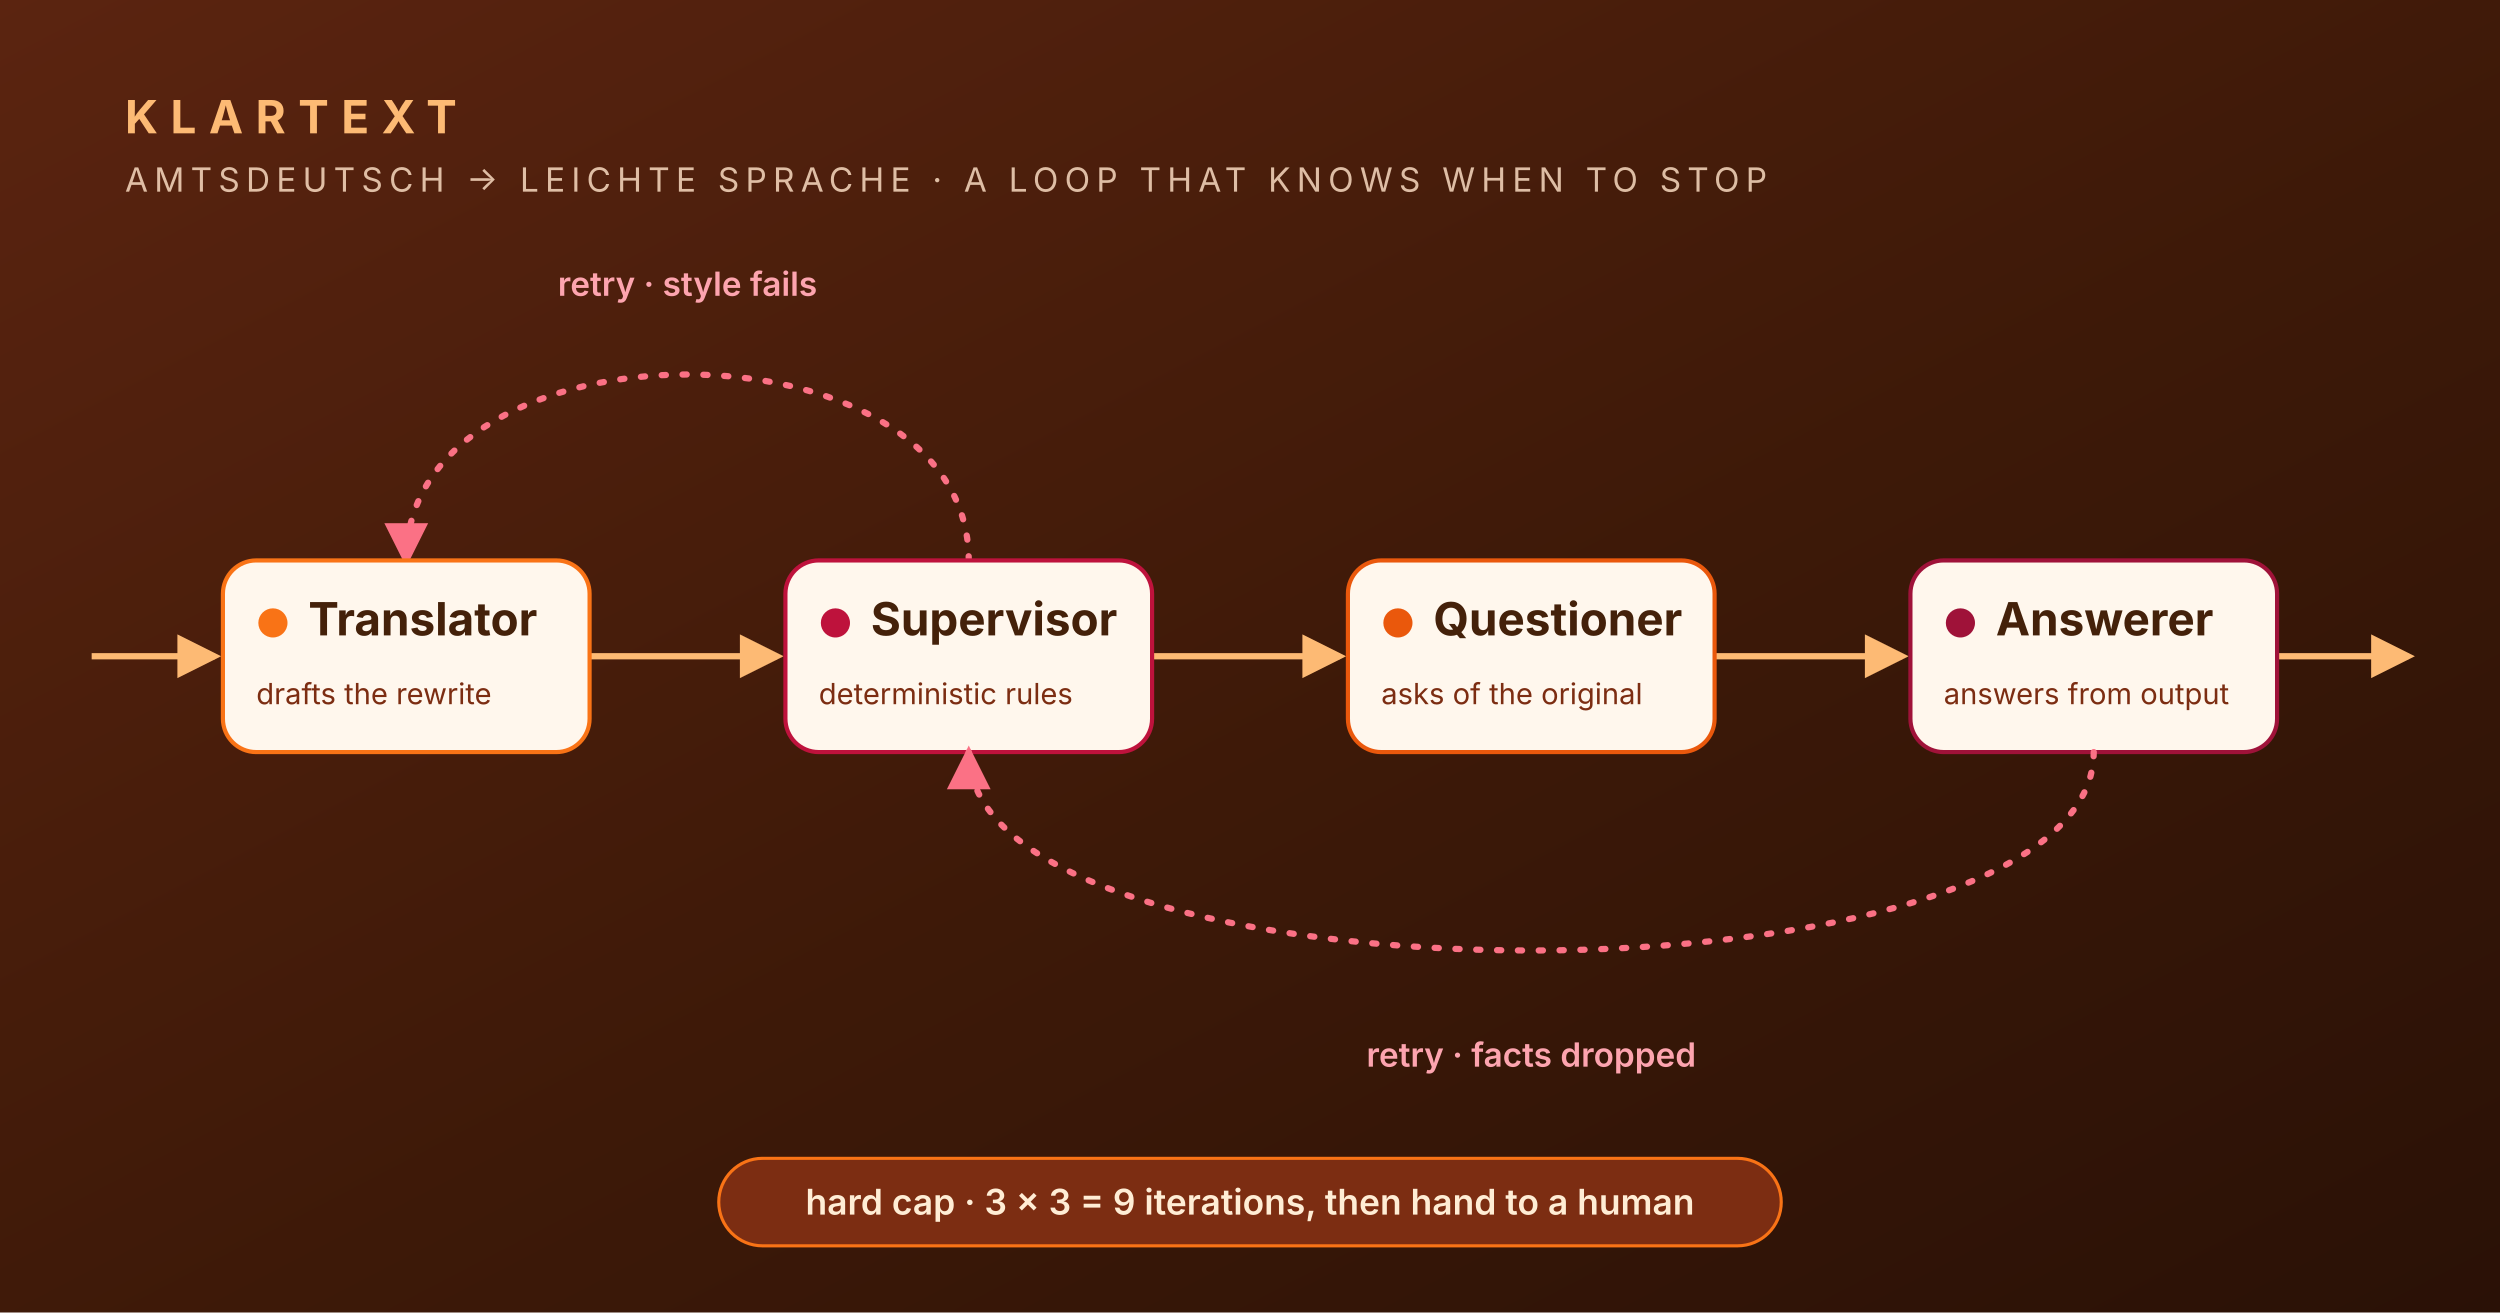
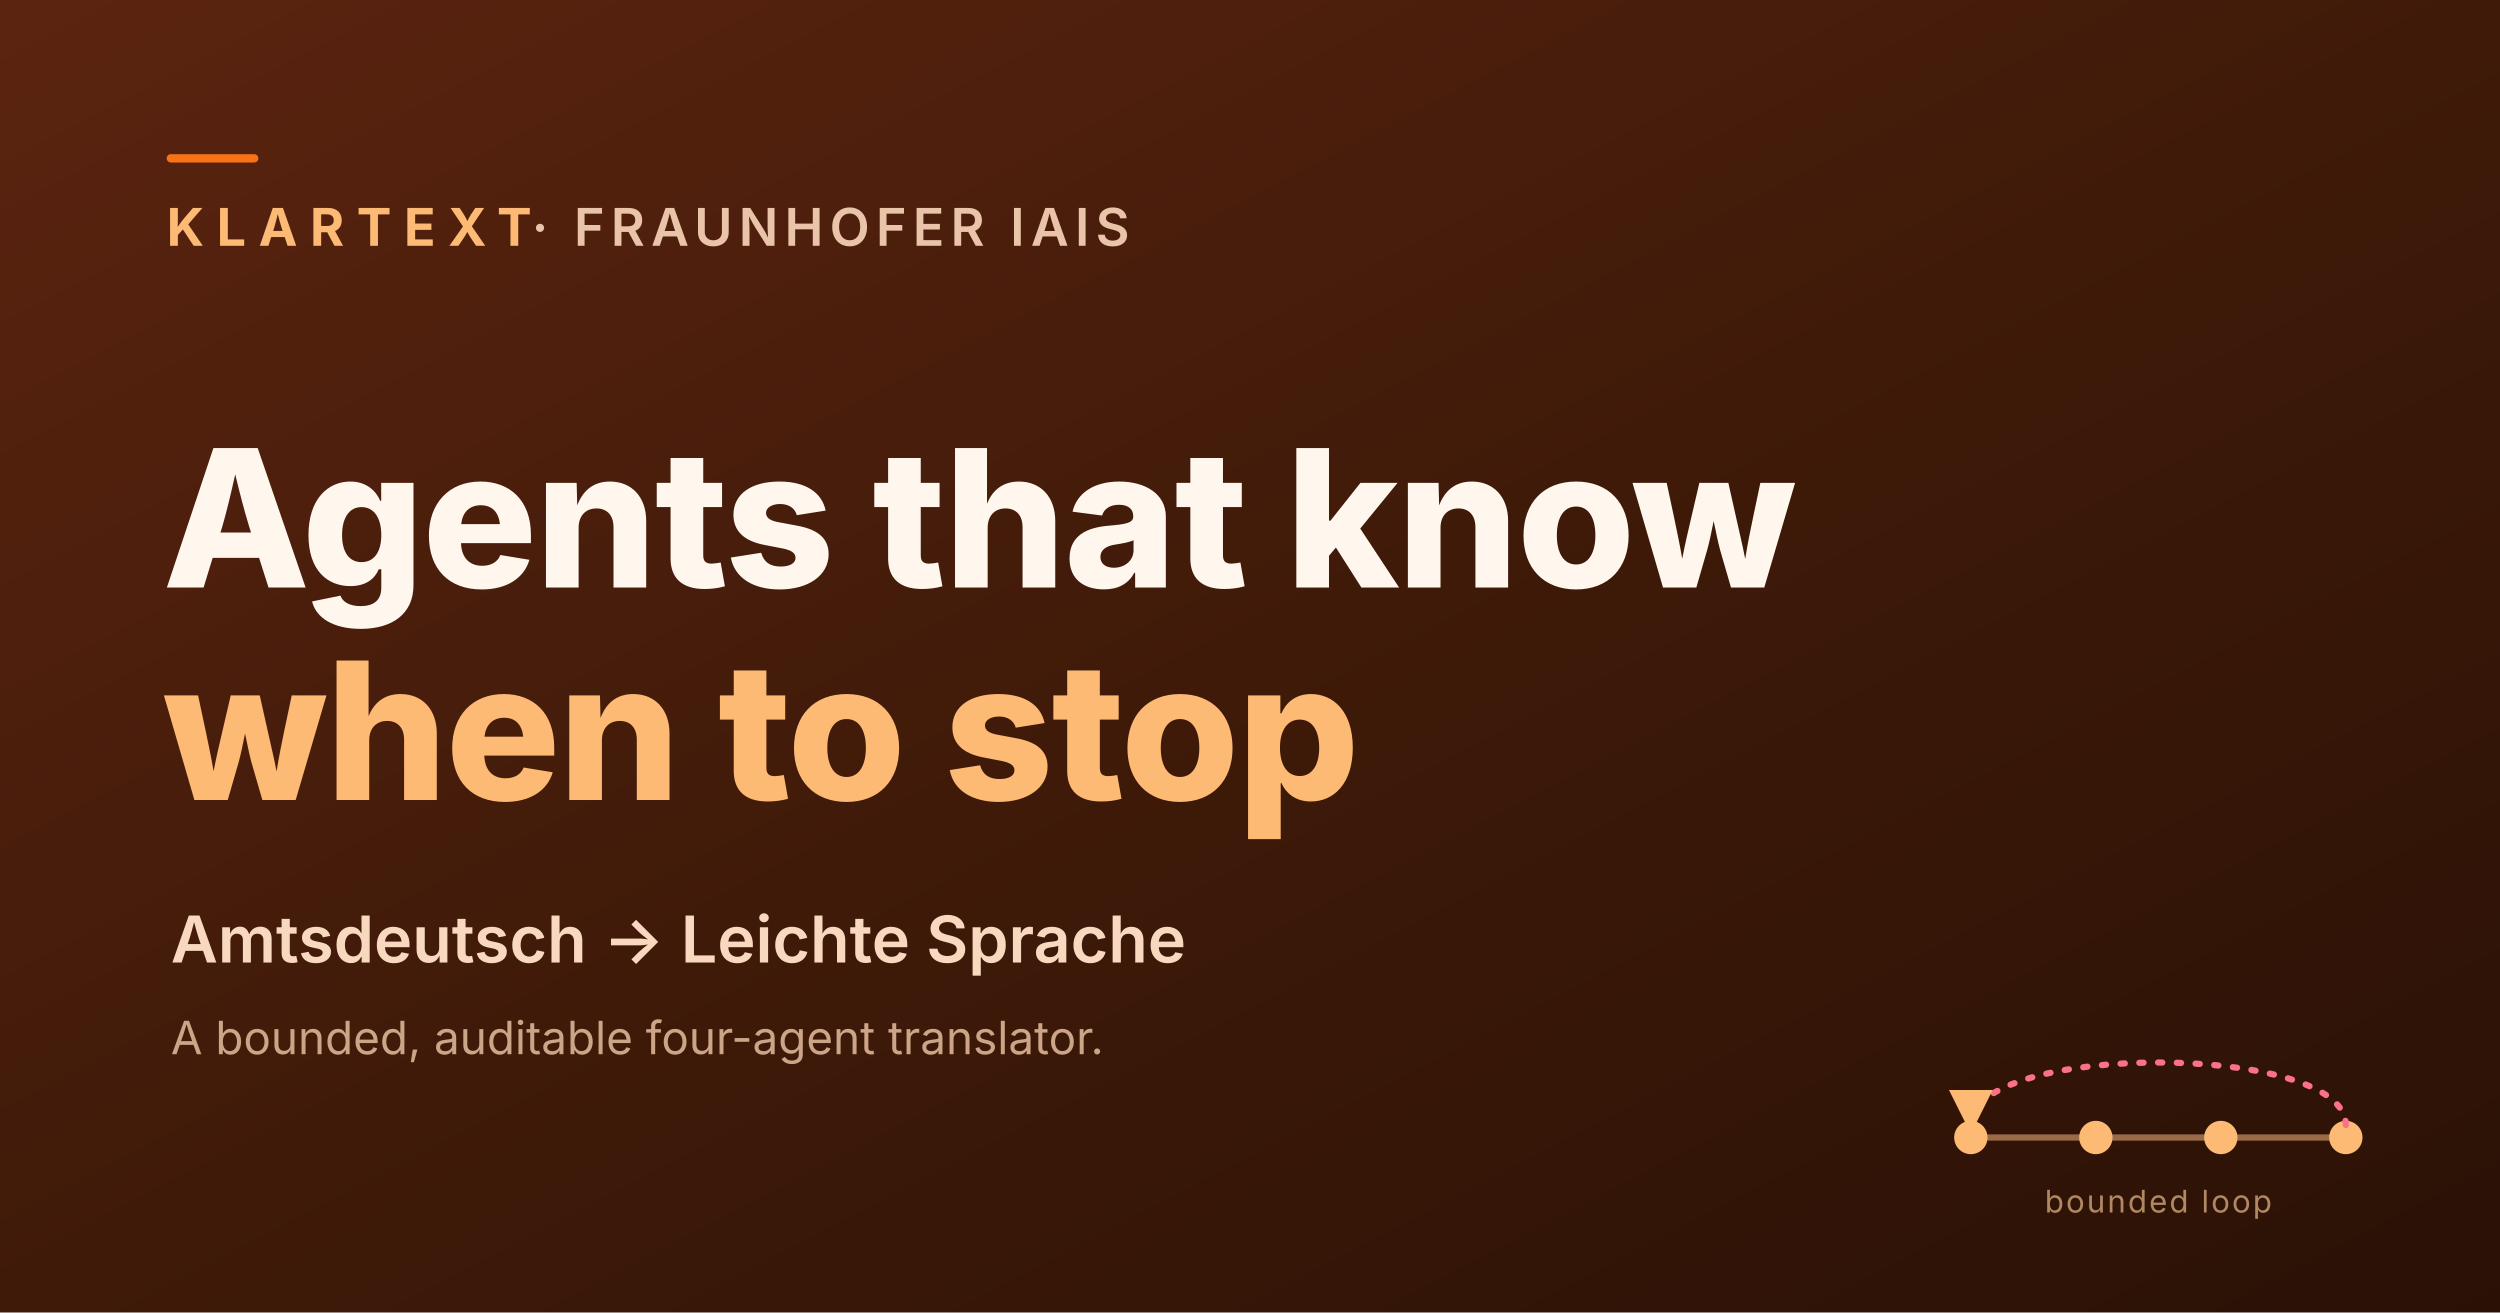
<svg xmlns="http://www.w3.org/2000/svg" viewBox="0 0 1200 630" font-family="Inter, system-ui, -apple-system, Segoe UI, sans-serif">
  <defs>
    <linearGradient id="bg" x1="0" y1="0" x2="1" y2="1">
      <stop offset="0" stop-color="#5b2410" />
      <stop offset="0.55" stop-color="#3d1908" />
      <stop offset="1" stop-color="#2a1106" />
    </linearGradient>
-     <marker id="arrMain" viewBox="0 0 10 10" refX="8.5" refY="5" markerWidth="7" markerHeight="7" orient="auto-start-reverse">
+     <marker id="loopArr" viewBox="0 0 10 10" refX="8" refY="5" markerWidth="7" markerHeight="7" orient="auto-start-reverse">
      <path d="M0 0 L10 5 L0 10 z" fill="#fdba74" />
-     </marker>
-     <marker id="arrRetry" viewBox="0 0 10 10" refX="8.5" refY="5" markerWidth="7" markerHeight="7" orient="auto-start-reverse">
-       <path d="M0 0 L10 5 L0 10 z" fill="#fb7185" />
    </marker>
  </defs>
  <rect width="1200" height="630" fill="url(#bg)" />
-   <text x="60" y="64" fill="#fdba74" font-size="22" font-weight="700" letter-spacing="6">KLARTEXT</text>
-   <text x="60" y="92" fill="#f8d9bf" font-size="16" letter-spacing="3" opacity="0.85">AMTSDEUTSCH → LEICHTE SPRACHE · A LOOP THAT KNOWS WHEN TO STOP</text>
-   <path d="M465 269 C 465 150, 195 150, 195 269" fill="none" stroke="#fb7185" stroke-width="3" stroke-dasharray="2 8" stroke-linecap="round" marker-end="url(#arrRetry)" />
-   <text x="330" y="142" fill="#fda4af" font-size="16" font-weight="600" text-anchor="middle">retry · style fails</text>
-   <line x1="44" y1="315" x2="103" y2="315" stroke="#fdba74" stroke-width="3" marker-end="url(#arrMain)" />
-   <line x1="283" y1="315" x2="373" y2="315" stroke="#fdba74" stroke-width="3" marker-end="url(#arrMain)" />
-   <line x1="553" y1="315" x2="643" y2="315" stroke="#fdba74" stroke-width="3" marker-end="url(#arrMain)" />
-   <line x1="823" y1="315" x2="913" y2="315" stroke="#fdba74" stroke-width="3" marker-end="url(#arrMain)" />
-   <line x1="1093" y1="315" x2="1156" y2="315" stroke="#fdba74" stroke-width="3" marker-end="url(#arrMain)" />
+   <rect x="80" y="74" width="44" height="4" rx="2" fill="#f97316" />
+   <text x="80" y="118" fill="#fdba74" font-size="25" font-weight="700" letter-spacing="6">KLARTEXT<tspan fill="#e9c4a8" letter-spacing="3" font-weight="600">   ·   FRAUNHOFER IAIS</tspan>
+   </text>
+   <text x="78" y="282" fill="#fff7ed" font-size="92" font-weight="800" letter-spacing="-1">Agents that know</text>
+   <text x="78" y="384" fill="#fdba74" font-size="92" font-weight="800" letter-spacing="-1">when to stop</text>
+   <text x="82" y="462" fill="#f8d9bf" font-size="31" font-weight="600">Amtsdeutsch  →  Leichte Sprache</text>
+   <text x="82" y="506" fill="#cca588" font-size="22">A bounded, auditable four-agent translator.</text>
  <g>
-     <rect x="107" y="269" width="176" height="92" rx="16" fill="#fff7ed" stroke="#f97316" stroke-width="2" />
-     <circle cx="131" cy="299" r="7" fill="#f97316" />
-     <text x="148" y="305" fill="#44210a" font-size="22" font-weight="700">Translator</text>
-     <text x="123" y="338" fill="#7c2d12" font-size="14">drafts the rewrite</text>
-   </g>
-   <g>
-     <rect x="377" y="269" width="176" height="92" rx="16" fill="#fff7ed" stroke="#be123c" stroke-width="2" />
-     <circle cx="401" cy="299" r="7" fill="#be123c" />
-     <text x="418" y="305" fill="#44210a" font-size="22" font-weight="700">Supervisor</text>
-     <text x="393" y="338" fill="#7c2d12" font-size="14">deterministic rules</text>
-   </g>
-   <g>
-     <rect x="647" y="269" width="176" height="92" rx="16" fill="#fff7ed" stroke="#ea580c" stroke-width="2" />
-     <circle cx="671" cy="299" r="7" fill="#ea580c" />
-     <text x="688" y="305" fill="#44210a" font-size="22" font-weight="700">Questioner</text>
-     <text x="663" y="338" fill="#7c2d12" font-size="14">asks of the original</text>
-   </g>
-   <g>
-     <rect x="917" y="269" width="176" height="92" rx="16" fill="#fff7ed" stroke="#9f1239" stroke-width="2" />
-     <circle cx="941" cy="299" r="7" fill="#9f1239" />
-     <text x="958" y="305" fill="#44210a" font-size="22" font-weight="700">Answerer</text>
-     <text x="933" y="338" fill="#7c2d12" font-size="14">answers from output</text>
-   </g>
-   <path d="M1005 361 C 1005 488, 465 488, 465 361" fill="none" stroke="#fb7185" stroke-width="3" stroke-dasharray="2 8" stroke-linecap="round" marker-end="url(#arrRetry)" />
-   <text x="735" y="512" fill="#fda4af" font-size="16" font-weight="600" text-anchor="middle">retry · facts dropped</text>
-   <g>
-     <rect x="345" y="556" width="510" height="42" rx="21" fill="#7c2d12" stroke="#f97316" stroke-width="1.5" />
-     <text x="600" y="583" fill="#ffedd5" font-size="17" font-weight="600" text-anchor="middle">hard cap · 3 × 3 = 9 iterations, then hand to a human</text>
+     <line x1="946" y1="546" x2="1126" y2="546" stroke="#9a6b48" stroke-width="3" />
+     <circle cx="946" cy="546" r="8" fill="#fdba74" />
+     <circle cx="1006" cy="546" r="8" fill="#fdba74" />
+     <circle cx="1066" cy="546" r="8" fill="#fdba74" />
+     <circle cx="1126" cy="546" r="8" fill="#fdba74" />
+     <path d="M1126 540 C 1126 500, 946 500, 946 540" fill="none" stroke="#fb7185" stroke-width="3" stroke-dasharray="2 7" stroke-linecap="round" marker-end="url(#loopArr)" />
+     <text x="1036" y="582" text-anchor="middle" fill="#b08862" font-size="15" letter-spacing="1">bounded loop</text>
  </g>
</svg>
